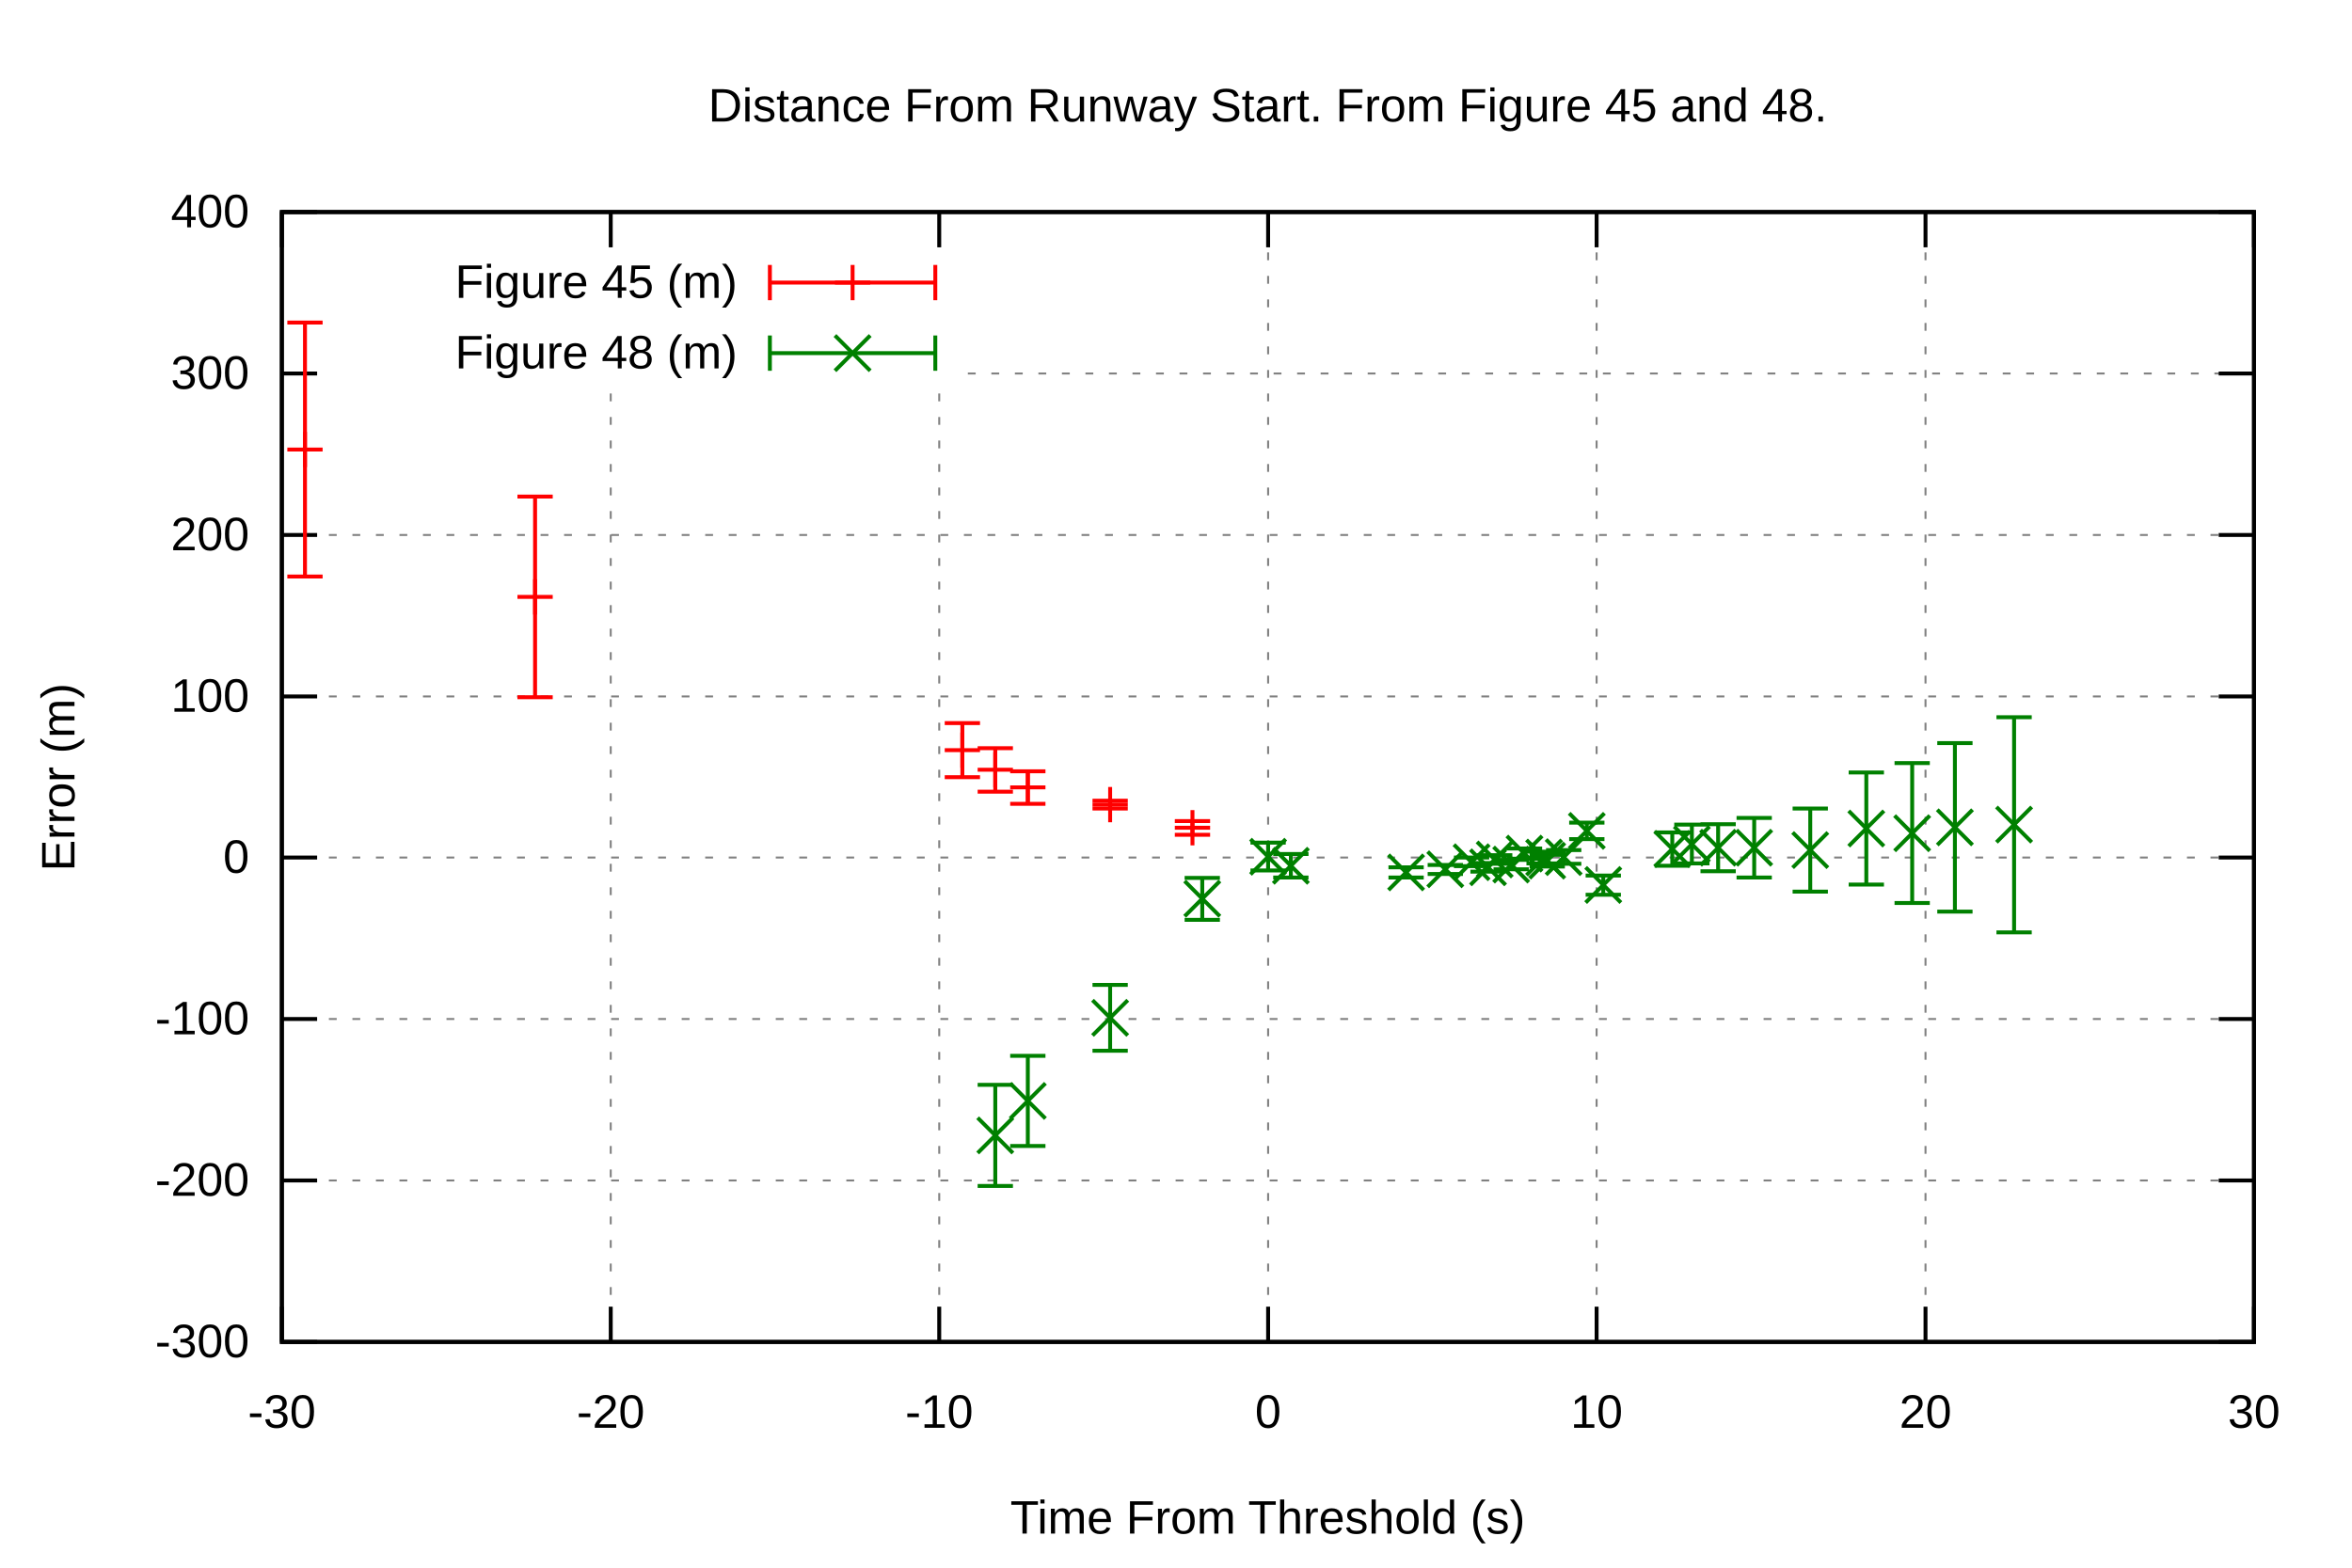
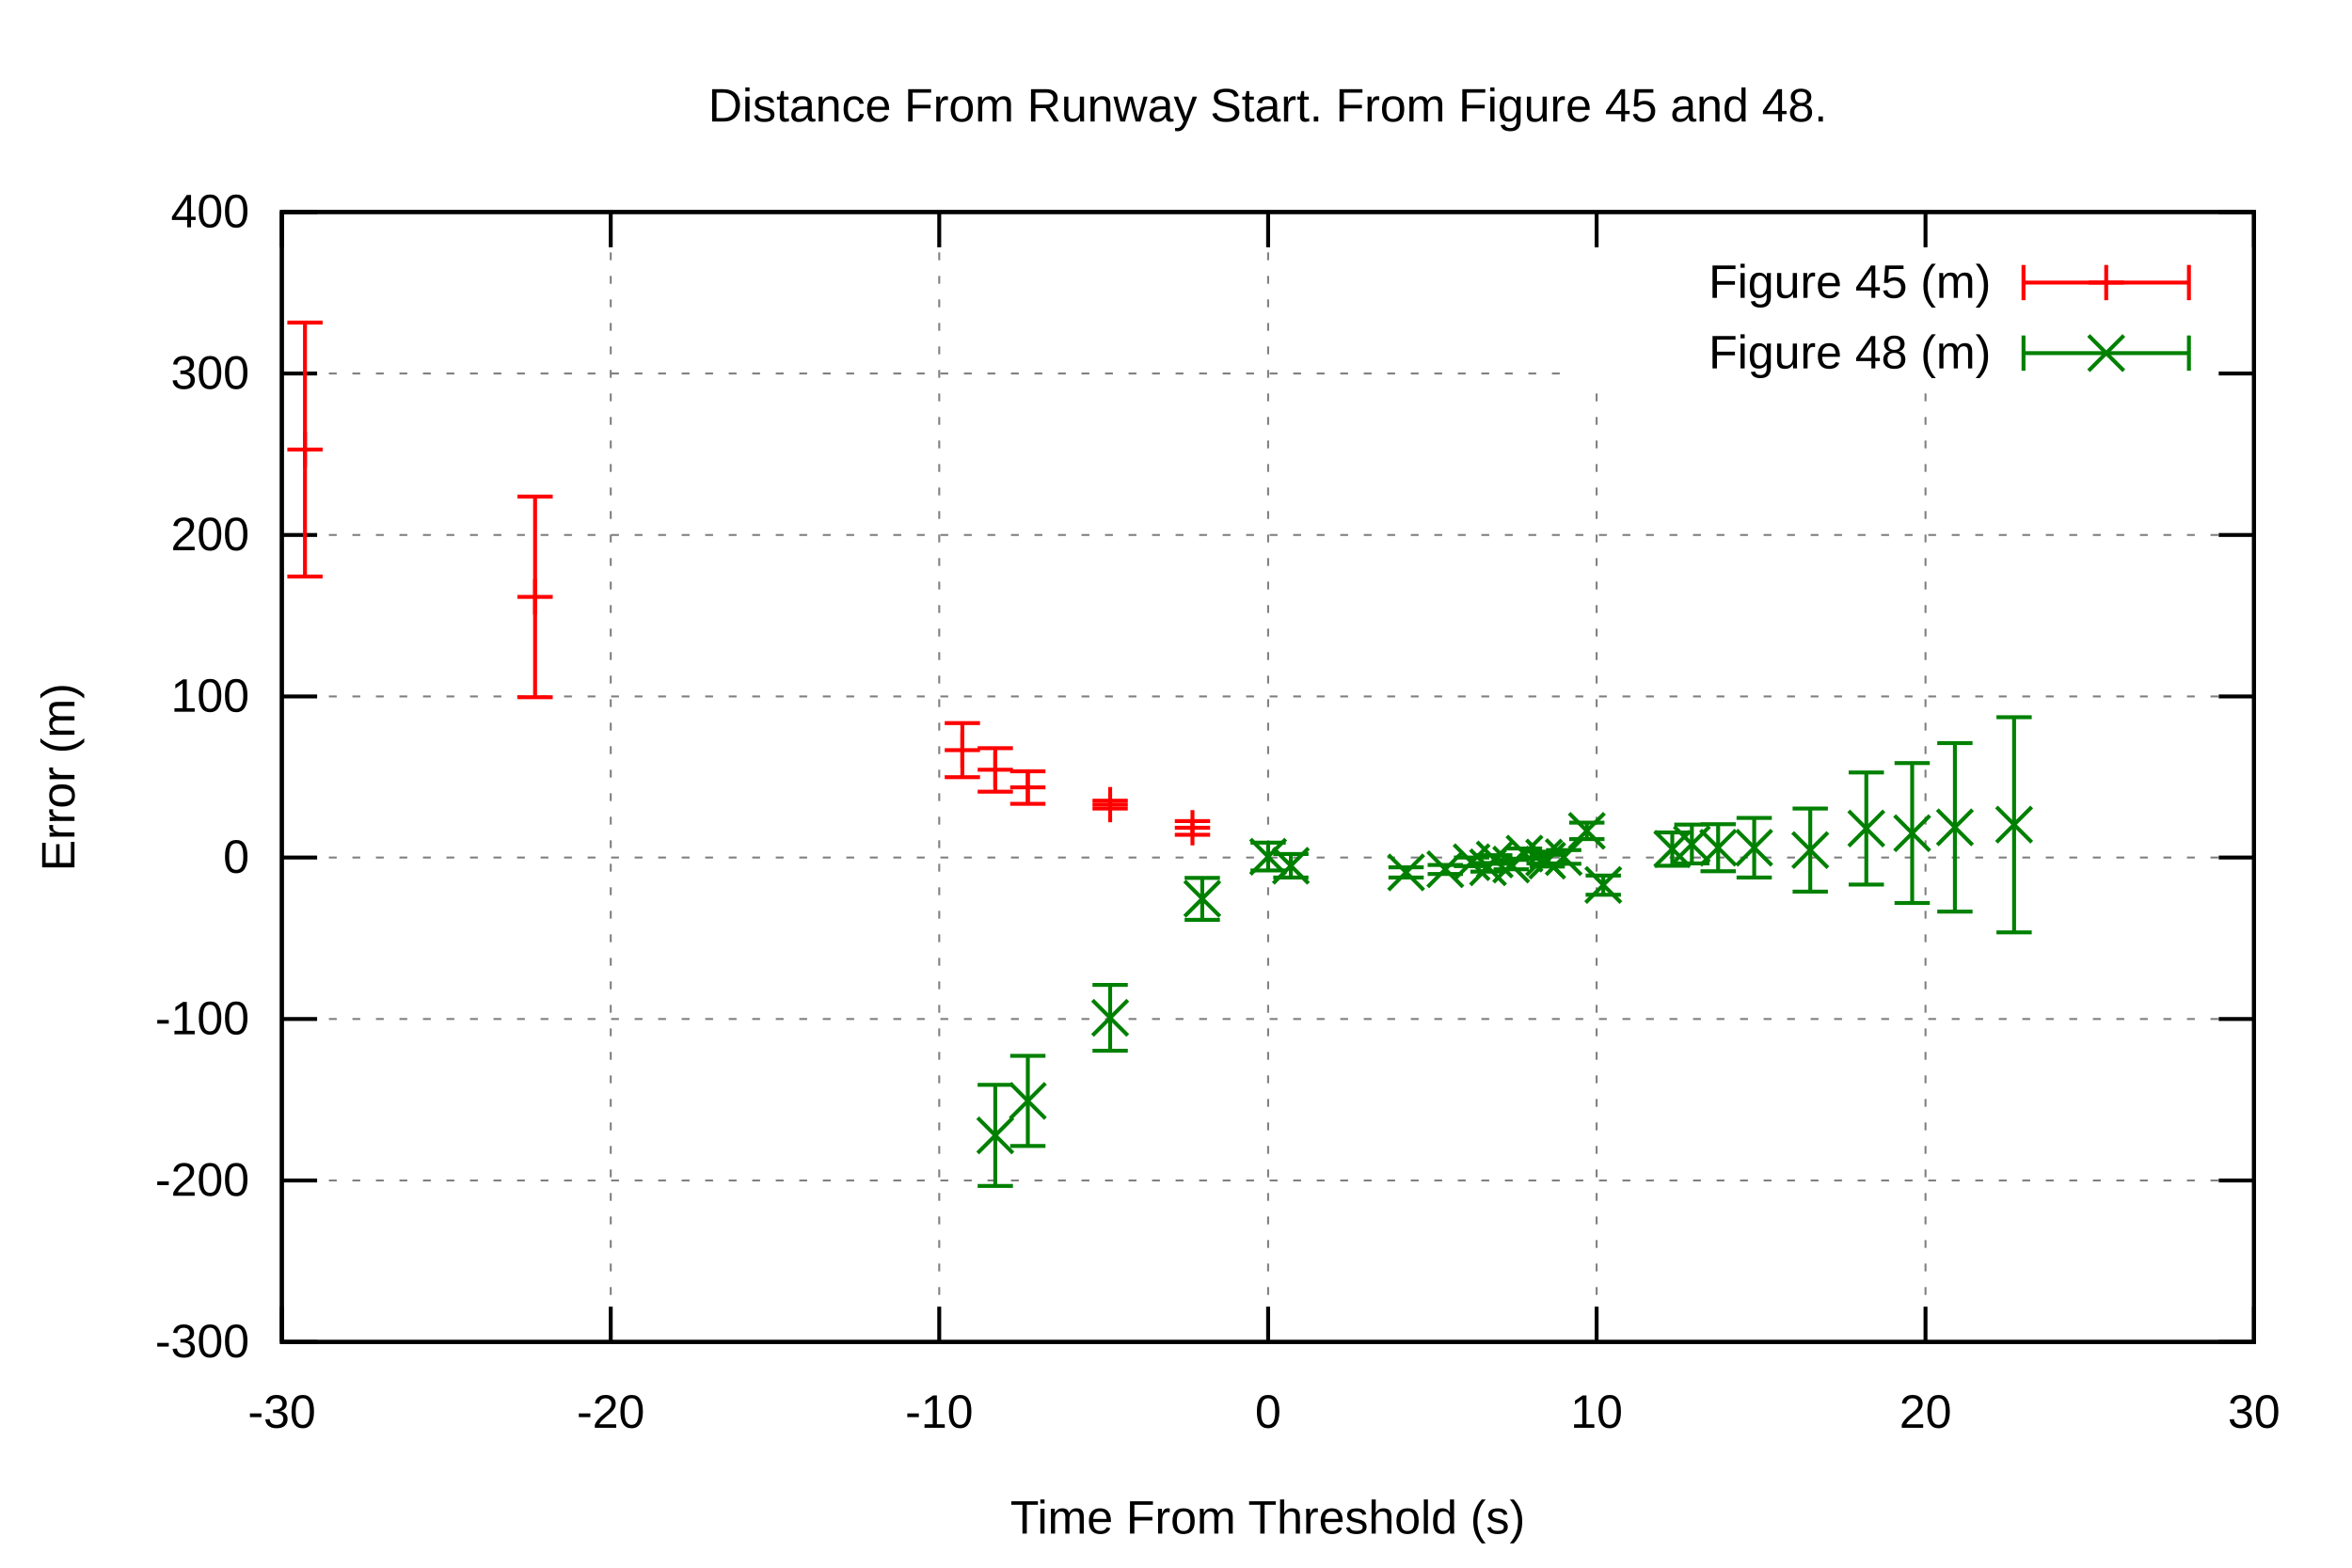
<svg xmlns="http://www.w3.org/2000/svg" xmlns:xlink="http://www.w3.org/1999/xlink" width="600" height="400" viewBox="0 0 600 400">
  <g id="gnuplot_canvas">
    <rect x="0" y="0" width="600" height="400" fill="none" />
    <defs>
      <circle id="gpDot" r="0.5" stroke-width="0.5" stroke="currentColor" />
      <path id="gpPt0" stroke-width="0.222" stroke="currentColor" d="M-1,0 h2 M0,-1 v2" />
      <path id="gpPt1" stroke-width="0.222" stroke="currentColor" d="M-1,-1 L1,1 M1,-1 L-1,1" />
      <path id="gpPt2" stroke-width="0.222" stroke="currentColor" d="M-1,0 L1,0 M0,-1 L0,1 M-1,-1 L1,1 M-1,1 L1,-1" />
      <rect id="gpPt3" stroke-width="0.222" stroke="currentColor" x="-1" y="-1" width="2" height="2" />
      <rect id="gpPt4" stroke-width="0.222" stroke="currentColor" fill="currentColor" x="-1" y="-1" width="2" height="2" />
      <circle id="gpPt5" stroke-width="0.222" stroke="currentColor" cx="0" cy="0" r="1" />
      <use xlink:href="#gpPt5" id="gpPt6" fill="currentColor" stroke="none" />
      <path id="gpPt7" stroke-width="0.222" stroke="currentColor" d="M0,-1.33 L-1.33,0.67 L1.33,0.67 z" />
      <use xlink:href="#gpPt7" id="gpPt8" fill="currentColor" stroke="none" />
      <use xlink:href="#gpPt7" id="gpPt9" stroke="currentColor" transform="rotate(180)" />
      <use xlink:href="#gpPt9" id="gpPt10" fill="currentColor" stroke="none" />
      <use xlink:href="#gpPt3" id="gpPt11" stroke="currentColor" transform="rotate(45)" />
      <use xlink:href="#gpPt11" id="gpPt12" fill="currentColor" stroke="none" />
      <path id="gpPt13" stroke-width="0.222" stroke="currentColor" d="M0,1.330 L1.265,0.411 L0.782,-1.067 L-0.782,-1.076 L-1.265,0.411 z" />
      <use xlink:href="#gpPt13" id="gpPt14" fill="currentColor" stroke="none" />
      <filter id="textbox" filterUnits="objectBoundingBox" x="0" y="0" height="1" width="1">
        <feFlood flood-color="white" flood-opacity="1" result="bgnd" />
        <feComposite in="SourceGraphic" in2="bgnd" operator="atop" />
      </filter>
      <filter id="greybox" filterUnits="objectBoundingBox" x="0" y="0" height="1" width="1">
        <feFlood flood-color="lightgrey" flood-opacity="1" result="grey" />
        <feComposite in="SourceGraphic" in2="grey" operator="atop" />
      </filter>
    </defs>
    <g fill="none" color="white" stroke="currentColor" stroke-width="1.00" stroke-linecap="butt" stroke-linejoin="miter">
</g>
    <g fill="none" color="black" stroke="currentColor" stroke-width="1.00" stroke-linecap="butt" stroke-linejoin="miter">
</g>
    <g fill="none" color="black" stroke="black" stroke-width="0.50" stroke-linecap="butt" stroke-linejoin="miter">
</g>
    <g fill="none" color="gray" stroke="currentColor" stroke-width="0.50" stroke-linecap="butt" stroke-linejoin="miter">
      <path stroke="gray" stroke-dasharray="2,4" class="gridline" d="M71.9,342.4 L575.0,342.4  " />
    </g>
    <g fill="none" color="gray" stroke="gray" stroke-width="1.00" stroke-linecap="butt" stroke-linejoin="miter">
</g>
    <g fill="none" color="black" stroke="currentColor" stroke-width="1.00" stroke-linecap="butt" stroke-linejoin="miter">
      <path stroke="black" d="M71.9,342.4 L80.9,342.4 M575.0,342.4 L566.0,342.4  " />
      <g transform="translate(63.6,346.3)" stroke="none" fill="black" font-family="Arial" font-size="12.00" text-anchor="end">
        <text>
          <tspan font-family="Arial">-300</tspan>
        </text>
      </g>
    </g>
    <g fill="none" color="black" stroke="currentColor" stroke-width="1.00" stroke-linecap="butt" stroke-linejoin="miter">
</g>
    <g fill="none" color="black" stroke="black" stroke-width="0.50" stroke-linecap="butt" stroke-linejoin="miter">
</g>
    <g fill="none" color="gray" stroke="currentColor" stroke-width="0.50" stroke-linecap="butt" stroke-linejoin="miter">
      <path stroke="gray" stroke-dasharray="2,4" class="gridline" d="M71.9,301.2 L575.0,301.2  " />
    </g>
    <g fill="none" color="gray" stroke="gray" stroke-width="1.00" stroke-linecap="butt" stroke-linejoin="miter">
</g>
    <g fill="none" color="black" stroke="currentColor" stroke-width="1.00" stroke-linecap="butt" stroke-linejoin="miter">
      <path stroke="black" d="M71.9,301.2 L80.9,301.2 M575.0,301.2 L566.0,301.2  " />
      <g transform="translate(63.6,305.1)" stroke="none" fill="black" font-family="Arial" font-size="12.00" text-anchor="end">
        <text>
          <tspan font-family="Arial">-200</tspan>
        </text>
      </g>
    </g>
    <g fill="none" color="black" stroke="currentColor" stroke-width="1.00" stroke-linecap="butt" stroke-linejoin="miter">
</g>
    <g fill="none" color="black" stroke="black" stroke-width="0.50" stroke-linecap="butt" stroke-linejoin="miter">
</g>
    <g fill="none" color="gray" stroke="currentColor" stroke-width="0.50" stroke-linecap="butt" stroke-linejoin="miter">
      <path stroke="gray" stroke-dasharray="2,4" class="gridline" d="M71.9,260.0 L575.0,260.0  " />
    </g>
    <g fill="none" color="gray" stroke="gray" stroke-width="1.00" stroke-linecap="butt" stroke-linejoin="miter">
</g>
    <g fill="none" color="black" stroke="currentColor" stroke-width="1.00" stroke-linecap="butt" stroke-linejoin="miter">
      <path stroke="black" d="M71.9,260.0 L80.9,260.0 M575.0,260.0 L566.0,260.0  " />
      <g transform="translate(63.6,263.9)" stroke="none" fill="black" font-family="Arial" font-size="12.00" text-anchor="end">
        <text>
          <tspan font-family="Arial">-100</tspan>
        </text>
      </g>
    </g>
    <g fill="none" color="black" stroke="currentColor" stroke-width="1.00" stroke-linecap="butt" stroke-linejoin="miter">
</g>
    <g fill="none" color="black" stroke="black" stroke-width="0.50" stroke-linecap="butt" stroke-linejoin="miter">
</g>
    <g fill="none" color="gray" stroke="currentColor" stroke-width="0.50" stroke-linecap="butt" stroke-linejoin="miter">
      <path stroke="gray" stroke-dasharray="2,4" class="gridline" d="M71.9,218.8 L575.0,218.8  " />
    </g>
    <g fill="none" color="gray" stroke="gray" stroke-width="1.00" stroke-linecap="butt" stroke-linejoin="miter">
</g>
    <g fill="none" color="black" stroke="currentColor" stroke-width="1.00" stroke-linecap="butt" stroke-linejoin="miter">
      <path stroke="black" d="M71.9,218.8 L80.9,218.8 M575.0,218.8 L566.0,218.8  " />
      <g transform="translate(63.6,222.7)" stroke="none" fill="black" font-family="Arial" font-size="12.00" text-anchor="end">
        <text>
          <tspan font-family="Arial"> 0</tspan>
        </text>
      </g>
    </g>
    <g fill="none" color="black" stroke="currentColor" stroke-width="1.00" stroke-linecap="butt" stroke-linejoin="miter">
</g>
    <g fill="none" color="black" stroke="black" stroke-width="0.50" stroke-linecap="butt" stroke-linejoin="miter">
</g>
    <g fill="none" color="gray" stroke="currentColor" stroke-width="0.50" stroke-linecap="butt" stroke-linejoin="miter">
      <path stroke="gray" stroke-dasharray="2,4" class="gridline" d="M71.9,177.7 L575.0,177.7  " />
    </g>
    <g fill="none" color="gray" stroke="gray" stroke-width="1.00" stroke-linecap="butt" stroke-linejoin="miter">
</g>
    <g fill="none" color="black" stroke="currentColor" stroke-width="1.00" stroke-linecap="butt" stroke-linejoin="miter">
      <path stroke="black" d="M71.9,177.7 L80.9,177.7 M575.0,177.7 L566.0,177.7  " />
      <g transform="translate(63.6,181.6)" stroke="none" fill="black" font-family="Arial" font-size="12.00" text-anchor="end">
        <text>
          <tspan font-family="Arial"> 100</tspan>
        </text>
      </g>
    </g>
    <g fill="none" color="black" stroke="currentColor" stroke-width="1.00" stroke-linecap="butt" stroke-linejoin="miter">
</g>
    <g fill="none" color="black" stroke="black" stroke-width="0.50" stroke-linecap="butt" stroke-linejoin="miter">
</g>
    <g fill="none" color="gray" stroke="currentColor" stroke-width="0.50" stroke-linecap="butt" stroke-linejoin="miter">
      <path stroke="gray" stroke-dasharray="2,4" class="gridline" d="M71.9,136.5 L575.0,136.5  " />
    </g>
    <g fill="none" color="gray" stroke="gray" stroke-width="1.00" stroke-linecap="butt" stroke-linejoin="miter">
</g>
    <g fill="none" color="black" stroke="currentColor" stroke-width="1.00" stroke-linecap="butt" stroke-linejoin="miter">
      <path stroke="black" d="M71.9,136.5 L80.9,136.5 M575.0,136.5 L566.0,136.5  " />
      <g transform="translate(63.6,140.4)" stroke="none" fill="black" font-family="Arial" font-size="12.00" text-anchor="end">
        <text>
          <tspan font-family="Arial"> 200</tspan>
        </text>
      </g>
    </g>
    <g fill="none" color="black" stroke="currentColor" stroke-width="1.00" stroke-linecap="butt" stroke-linejoin="miter">
</g>
    <g fill="none" color="black" stroke="black" stroke-width="0.50" stroke-linecap="butt" stroke-linejoin="miter">
</g>
    <g fill="none" color="gray" stroke="currentColor" stroke-width="0.50" stroke-linecap="butt" stroke-linejoin="miter">
-       <path stroke="gray" stroke-dasharray="2,4" class="gridline" d="M71.9,95.3 L80.2,95.3 M246.9,95.3 L575.0,95.3  " />
+       <path stroke="gray" stroke-dasharray="2,4" class="gridline" d="M71.9,95.3 L400.0,95.3 M566.7,95.3 L575.0,95.3  " />
    </g>
    <g fill="none" color="gray" stroke="gray" stroke-width="1.00" stroke-linecap="butt" stroke-linejoin="miter">
</g>
    <g fill="none" color="black" stroke="currentColor" stroke-width="1.00" stroke-linecap="butt" stroke-linejoin="miter">
      <path stroke="black" d="M71.9,95.3 L80.9,95.3 M575.0,95.3 L566.0,95.3  " />
      <g transform="translate(63.6,99.2)" stroke="none" fill="black" font-family="Arial" font-size="12.00" text-anchor="end">
        <text>
          <tspan font-family="Arial"> 300</tspan>
        </text>
      </g>
    </g>
    <g fill="none" color="black" stroke="currentColor" stroke-width="1.00" stroke-linecap="butt" stroke-linejoin="miter">
</g>
    <g fill="none" color="black" stroke="black" stroke-width="0.50" stroke-linecap="butt" stroke-linejoin="miter">
</g>
    <g fill="none" color="gray" stroke="currentColor" stroke-width="0.50" stroke-linecap="butt" stroke-linejoin="miter">
      <path stroke="gray" stroke-dasharray="2,4" class="gridline" d="M71.9,54.1 L575.0,54.1  " />
    </g>
    <g fill="none" color="gray" stroke="gray" stroke-width="1.00" stroke-linecap="butt" stroke-linejoin="miter">
</g>
    <g fill="none" color="black" stroke="currentColor" stroke-width="1.00" stroke-linecap="butt" stroke-linejoin="miter">
      <path stroke="black" d="M71.9,54.1 L80.9,54.1 M575.0,54.1 L566.0,54.1  " />
      <g transform="translate(63.6,58.0)" stroke="none" fill="black" font-family="Arial" font-size="12.00" text-anchor="end">
        <text>
          <tspan font-family="Arial"> 400</tspan>
        </text>
      </g>
    </g>
    <g fill="none" color="black" stroke="currentColor" stroke-width="1.00" stroke-linecap="butt" stroke-linejoin="miter">
</g>
    <g fill="none" color="black" stroke="black" stroke-width="0.50" stroke-linecap="butt" stroke-linejoin="miter">
</g>
    <g fill="none" color="gray" stroke="currentColor" stroke-width="0.50" stroke-linecap="butt" stroke-linejoin="miter">
      <path stroke="gray" stroke-dasharray="2,4" class="gridline" d="M71.9,342.4 L71.9,54.1  " />
    </g>
    <g fill="none" color="gray" stroke="gray" stroke-width="1.00" stroke-linecap="butt" stroke-linejoin="miter">
</g>
    <g fill="none" color="black" stroke="currentColor" stroke-width="1.00" stroke-linecap="butt" stroke-linejoin="miter">
      <path stroke="black" d="M71.9,342.4 L71.9,333.4 M71.9,54.1 L71.9,63.1  " />
      <g transform="translate(71.9,364.3)" stroke="none" fill="black" font-family="Arial" font-size="12.00" text-anchor="middle">
        <text>
          <tspan font-family="Arial">-30</tspan>
        </text>
      </g>
    </g>
    <g fill="none" color="black" stroke="currentColor" stroke-width="1.00" stroke-linecap="butt" stroke-linejoin="miter">
</g>
    <g fill="none" color="black" stroke="black" stroke-width="0.50" stroke-linecap="butt" stroke-linejoin="miter">
</g>
    <g fill="none" color="gray" stroke="currentColor" stroke-width="0.50" stroke-linecap="butt" stroke-linejoin="miter">
-       <path stroke="gray" stroke-dasharray="2,4" class="gridline" d="M155.8,342.4 L155.8,99.1 M155.8,63.1 L155.8,54.1  " />
+       <path stroke="gray" stroke-dasharray="2,4" class="gridline" d="M155.8,342.4 L155.8,54.1  " />
    </g>
    <g fill="none" color="gray" stroke="gray" stroke-width="1.00" stroke-linecap="butt" stroke-linejoin="miter">
</g>
    <g fill="none" color="black" stroke="currentColor" stroke-width="1.00" stroke-linecap="butt" stroke-linejoin="miter">
      <path stroke="black" d="M155.8,342.4 L155.8,333.4 M155.8,54.1 L155.8,63.1  " />
      <g transform="translate(155.8,364.3)" stroke="none" fill="black" font-family="Arial" font-size="12.00" text-anchor="middle">
        <text>
          <tspan font-family="Arial">-20</tspan>
        </text>
      </g>
    </g>
    <g fill="none" color="black" stroke="currentColor" stroke-width="1.00" stroke-linecap="butt" stroke-linejoin="miter">
</g>
    <g fill="none" color="black" stroke="black" stroke-width="0.50" stroke-linecap="butt" stroke-linejoin="miter">
</g>
    <g fill="none" color="gray" stroke="currentColor" stroke-width="0.50" stroke-linecap="butt" stroke-linejoin="miter">
-       <path stroke="gray" stroke-dasharray="2,4" class="gridline" d="M239.6,342.4 L239.6,99.1 M239.6,63.1 L239.6,54.1  " />
+       <path stroke="gray" stroke-dasharray="2,4" class="gridline" d="M239.6,342.4 L239.6,54.1  " />
    </g>
    <g fill="none" color="gray" stroke="gray" stroke-width="1.00" stroke-linecap="butt" stroke-linejoin="miter">
</g>
    <g fill="none" color="black" stroke="currentColor" stroke-width="1.00" stroke-linecap="butt" stroke-linejoin="miter">
      <path stroke="black" d="M239.6,342.4 L239.6,333.4 M239.6,54.1 L239.6,63.1  " />
      <g transform="translate(239.6,364.3)" stroke="none" fill="black" font-family="Arial" font-size="12.00" text-anchor="middle">
        <text>
          <tspan font-family="Arial">-10</tspan>
        </text>
      </g>
    </g>
    <g fill="none" color="black" stroke="currentColor" stroke-width="1.00" stroke-linecap="butt" stroke-linejoin="miter">
</g>
    <g fill="none" color="black" stroke="black" stroke-width="0.50" stroke-linecap="butt" stroke-linejoin="miter">
</g>
    <g fill="none" color="gray" stroke="currentColor" stroke-width="0.50" stroke-linecap="butt" stroke-linejoin="miter">
      <path stroke="gray" stroke-dasharray="2,4" class="gridline" d="M323.5,342.4 L323.5,54.1  " />
    </g>
    <g fill="none" color="gray" stroke="gray" stroke-width="1.00" stroke-linecap="butt" stroke-linejoin="miter">
</g>
    <g fill="none" color="black" stroke="currentColor" stroke-width="1.00" stroke-linecap="butt" stroke-linejoin="miter">
      <path stroke="black" d="M323.5,342.4 L323.5,333.4 M323.5,54.1 L323.5,63.1  " />
      <g transform="translate(323.5,364.3)" stroke="none" fill="black" font-family="Arial" font-size="12.00" text-anchor="middle">
        <text>
          <tspan font-family="Arial"> 0</tspan>
        </text>
      </g>
    </g>
    <g fill="none" color="black" stroke="currentColor" stroke-width="1.00" stroke-linecap="butt" stroke-linejoin="miter">
</g>
    <g fill="none" color="black" stroke="black" stroke-width="0.50" stroke-linecap="butt" stroke-linejoin="miter">
</g>
    <g fill="none" color="gray" stroke="currentColor" stroke-width="0.50" stroke-linecap="butt" stroke-linejoin="miter">
-       <path stroke="gray" stroke-dasharray="2,4" class="gridline" d="M407.3,342.4 L407.3,54.1  " />
+       <path stroke="gray" stroke-dasharray="2,4" class="gridline" d="M407.3,342.4 L407.3,99.1 M407.3,63.1 L407.3,54.1  " />
    </g>
    <g fill="none" color="gray" stroke="gray" stroke-width="1.00" stroke-linecap="butt" stroke-linejoin="miter">
</g>
    <g fill="none" color="black" stroke="currentColor" stroke-width="1.00" stroke-linecap="butt" stroke-linejoin="miter">
      <path stroke="black" d="M407.3,342.4 L407.3,333.4 M407.3,54.1 L407.3,63.1  " />
      <g transform="translate(407.3,364.3)" stroke="none" fill="black" font-family="Arial" font-size="12.00" text-anchor="middle">
        <text>
          <tspan font-family="Arial"> 10</tspan>
        </text>
      </g>
    </g>
    <g fill="none" color="black" stroke="currentColor" stroke-width="1.00" stroke-linecap="butt" stroke-linejoin="miter">
</g>
    <g fill="none" color="black" stroke="black" stroke-width="0.50" stroke-linecap="butt" stroke-linejoin="miter">
</g>
    <g fill="none" color="gray" stroke="currentColor" stroke-width="0.50" stroke-linecap="butt" stroke-linejoin="miter">
-       <path stroke="gray" stroke-dasharray="2,4" class="gridline" d="M491.2,342.4 L491.2,54.1  " />
+       <path stroke="gray" stroke-dasharray="2,4" class="gridline" d="M491.2,342.4 L491.2,99.1 M491.2,63.1 L491.2,54.1  " />
    </g>
    <g fill="none" color="gray" stroke="gray" stroke-width="1.00" stroke-linecap="butt" stroke-linejoin="miter">
</g>
    <g fill="none" color="black" stroke="currentColor" stroke-width="1.00" stroke-linecap="butt" stroke-linejoin="miter">
      <path stroke="black" d="M491.2,342.4 L491.2,333.4 M491.2,54.1 L491.2,63.1  " />
      <g transform="translate(491.2,364.3)" stroke="none" fill="black" font-family="Arial" font-size="12.00" text-anchor="middle">
        <text>
          <tspan font-family="Arial"> 20</tspan>
        </text>
      </g>
    </g>
    <g fill="none" color="black" stroke="currentColor" stroke-width="1.00" stroke-linecap="butt" stroke-linejoin="miter">
</g>
    <g fill="none" color="black" stroke="black" stroke-width="0.50" stroke-linecap="butt" stroke-linejoin="miter">
</g>
    <g fill="none" color="gray" stroke="currentColor" stroke-width="0.50" stroke-linecap="butt" stroke-linejoin="miter">
      <path stroke="gray" stroke-dasharray="2,4" class="gridline" d="M575.0,342.4 L575.0,54.1  " />
    </g>
    <g fill="none" color="gray" stroke="gray" stroke-width="1.00" stroke-linecap="butt" stroke-linejoin="miter">
</g>
    <g fill="none" color="black" stroke="currentColor" stroke-width="1.00" stroke-linecap="butt" stroke-linejoin="miter">
      <path stroke="black" d="M575.0,342.4 L575.0,333.4 M575.0,54.1 L575.0,63.1  " />
      <g transform="translate(575.0,364.3)" stroke="none" fill="black" font-family="Arial" font-size="12.00" text-anchor="middle">
        <text>
          <tspan font-family="Arial"> 30</tspan>
        </text>
      </g>
    </g>
    <g fill="none" color="black" stroke="currentColor" stroke-width="1.00" stroke-linecap="butt" stroke-linejoin="miter">
</g>
    <g fill="none" color="black" stroke="currentColor" stroke-width="1.00" stroke-linecap="butt" stroke-linejoin="miter">
      <path stroke="black" d="M71.9,54.1 L71.9,342.4 L575.0,342.4 L575.0,54.1 L71.9,54.1 Z  " />
    </g>
    <g fill="none" color="black" stroke="currentColor" stroke-width="1.00" stroke-linecap="butt" stroke-linejoin="miter">
</g>
    <g fill="none" color="black" stroke="currentColor" stroke-width="1.00" stroke-linecap="butt" stroke-linejoin="miter">
      <g transform="translate(19.0,198.3) rotate(270)" stroke="none" fill="black" font-family="Arial" font-size="12.00" text-anchor="middle">
        <text>
          <tspan font-family="Arial">Error (m)</tspan>
        </text>
      </g>
    </g>
    <g fill="none" color="black" stroke="currentColor" stroke-width="1.00" stroke-linecap="butt" stroke-linejoin="miter">
      <g transform="translate(323.4,391.3)" stroke="none" fill="black" font-family="Arial" font-size="12.00" text-anchor="middle">
        <text>
          <tspan font-family="Arial">Time From Threshold (s)</tspan>
        </text>
      </g>
    </g>
    <g fill="none" color="black" stroke="currentColor" stroke-width="1.00" stroke-linecap="butt" stroke-linejoin="miter">
</g>
    <g id="gnuplot_plot_1">
      <g fill="none" color="black" stroke="currentColor" stroke-width="1.00" stroke-linecap="butt" stroke-linejoin="miter">
-         <g transform="translate(188.1,76.0)" stroke="none" fill="black" font-family="Arial" font-size="12.00" text-anchor="end">
+         <g transform="translate(507.9,76.0)" stroke="none" fill="black" font-family="Arial" font-size="12.00" text-anchor="end">
          <text>
            <tspan font-family="Arial">Figure 45 (m)</tspan>
          </text>
        </g>
      </g>
      <g fill="none" color="black" stroke="currentColor" stroke-width="1.00" stroke-linecap="butt" stroke-linejoin="miter">
-         <path stroke="red" d="M196.4,72.1 L238.6,72.1 M196.4,67.6 L196.4,76.6 M238.6,67.6 L238.6,76.6 M77.8,82.3 L77.8,147.1   M73.3,82.3 L82.3,82.3 M73.3,147.1 L82.3,147.1 M136.5,126.7 L136.5,177.9 M132.0,126.7 L141.0,126.7   M132.0,177.9 L141.0,177.9 M245.5,184.5 L245.5,198.3 M241.0,184.5 L250.0,184.5 M241.0,198.3 L250.0,198.3   M253.9,190.9 L253.9,202.0 M249.4,190.9 L258.4,190.9 M249.4,202.0 L258.4,202.0 M262.2,196.8 L262.2,205.1   M257.7,196.8 L266.7,196.8 M257.7,205.1 L266.7,205.1 M283.2,204.3 L283.2,206.3 M278.7,204.3 L287.7,204.3   M278.7,206.3 L287.7,206.3 M304.2,213.0 L304.2,209.5 M299.7,213.0 L308.7,213.0 M299.7,209.5 L308.7,209.5    " />
+         <path stroke="red" d="M516.2,72.1 L558.4,72.1 M516.2,67.6 L516.2,76.6 M558.4,67.6 L558.4,76.6 M77.8,82.3 L77.8,147.1   M73.3,82.3 L82.3,82.3 M73.3,147.1 L82.3,147.1 M136.5,126.7 L136.5,177.9 M132.0,126.7 L141.0,126.7   M132.0,177.9 L141.0,177.9 M245.5,184.5 L245.5,198.3 M241.0,184.5 L250.0,184.5 M241.0,198.3 L250.0,198.3   M253.9,190.9 L253.9,202.0 M249.4,190.9 L258.4,190.9 M249.4,202.0 L258.4,202.0 M262.2,196.8 L262.2,205.1   M257.7,196.8 L266.7,196.8 M257.7,205.1 L266.7,205.1 M283.2,204.3 L283.2,206.3 M278.7,204.3 L287.7,204.3   M278.7,206.3 L287.7,206.3 M304.2,213.0 L304.2,209.5 M299.7,213.0 L308.7,213.0 M299.7,209.5 L308.7,209.5    " />
      </g>
      <g fill="none" color="black" stroke="currentColor" stroke-width="1.00" stroke-linecap="butt" stroke-linejoin="miter">
        <use xlink:href="#gpPt0" transform="translate(77.8,114.7) scale(4.50)" color="red" />
        <use xlink:href="#gpPt0" transform="translate(136.5,152.3) scale(4.50)" color="red" />
        <use xlink:href="#gpPt0" transform="translate(245.5,191.4) scale(4.50)" color="red" />
        <use xlink:href="#gpPt0" transform="translate(253.9,196.4) scale(4.50)" color="red" />
        <use xlink:href="#gpPt0" transform="translate(262.2,200.9) scale(4.50)" color="red" />
        <use xlink:href="#gpPt0" transform="translate(283.2,205.3) scale(4.50)" color="red" />
        <use xlink:href="#gpPt0" transform="translate(304.2,211.2) scale(4.50)" color="red" />
-         <use xlink:href="#gpPt0" transform="translate(217.5,72.1) scale(4.50)" color="red" />
+         <use xlink:href="#gpPt0" transform="translate(537.3,72.1) scale(4.50)" color="red" />
      </g>
    </g>
    <g id="gnuplot_plot_2">
      <g fill="none" color="black" stroke="currentColor" stroke-width="1.00" stroke-linecap="butt" stroke-linejoin="miter">
-         <g transform="translate(188.1,94.0)" stroke="none" fill="black" font-family="Arial" font-size="12.00" text-anchor="end">
+         <g transform="translate(507.9,94.0)" stroke="none" fill="black" font-family="Arial" font-size="12.00" text-anchor="end">
          <text>
            <tspan font-family="Arial">Figure 48 (m)</tspan>
          </text>
        </g>
      </g>
      <g fill="none" color="black" stroke="currentColor" stroke-width="1.00" stroke-linecap="butt" stroke-linejoin="miter">
-         <path stroke="green" d="M196.4,90.1 L238.6,90.1 M196.4,85.6 L196.4,94.6 M238.6,85.6 L238.6,94.6 M253.9,276.8 L253.9,302.6   M249.4,276.8 L258.4,276.8 M249.4,302.6 L258.4,302.6 M262.2,269.4 L262.2,292.4 M257.7,269.4 L266.7,269.4   M257.7,292.4 L266.7,292.4 M283.2,251.3 L283.2,268.1 M278.7,251.3 L287.7,251.3 M278.7,268.1 L287.7,268.1   M306.7,224.0 L306.7,234.7 M302.2,224.0 L311.2,224.0 M302.2,234.7 L311.2,234.7 M323.5,215.0 L323.5,222.1   M319.0,215.0 L328.0,215.0 M319.0,222.1 L328.0,222.1 M329.3,217.9 L329.3,223.9 M324.8,217.9 L333.8,217.9   M324.8,223.9 L333.8,223.9 M358.7,221.3 L358.7,223.9 M354.2,221.3 L363.2,221.3 M354.2,223.9 L363.2,223.9   M368.7,220.7 L368.7,223.0 M364.2,220.7 L373.2,220.7 M364.2,223.0 L373.2,223.0 M375.4,218.8 L375.4,221.0   M370.9,218.8 L379.9,218.8 M370.9,221.0 L379.9,221.0 M379.6,220.2 L379.6,222.4 M375.1,220.2 L384.1,220.2   M375.1,222.4 L384.1,222.4 M381.3,218.2 L381.3,220.4 M376.8,218.2 L385.8,218.2 M376.8,220.4 L385.8,220.4   M385.5,219.4 L385.5,221.8 M381.0,219.4 L390.0,219.4 M381.0,221.8 L390.0,221.8 M388.9,216.5 L388.9,219.1   M384.4,216.5 L393.4,216.5 M384.4,219.1 L393.4,219.1 M393.9,217.3 L393.9,220.3 M389.4,217.3 L398.4,217.3   M389.4,220.3 L398.4,220.3 M394.7,218.1 L394.7,221.1 M390.2,218.1 L399.2,218.1 M390.2,221.1 L399.2,221.1   M398.9,216.9 L398.9,220.4 M394.4,216.9 L403.4,216.9 M394.4,220.4 L403.4,220.4 M404.8,209.9 L404.8,214.1   M400.3,209.9 L409.3,209.9 M400.3,214.1 L409.3,214.1 M409.0,223.4 L409.0,228.3 M404.5,223.4 L413.5,223.4   M404.5,228.3 L413.5,228.3 M426.6,212.4 L426.6,220.9 M422.1,212.4 L431.1,212.4 M422.1,220.9 L431.1,220.9   M431.6,210.4 L431.6,220.3 M427.1,210.4 L436.1,210.4 M427.1,220.3 L436.1,220.3 M438.3,210.3 L438.3,222.3   M433.8,210.3 L442.8,210.3 M433.8,222.3 L442.8,222.3 M447.5,208.7 L447.5,223.9 M443.0,208.7 L452.0,208.7   M443.0,223.9 L452.0,223.9 M461.8,206.3 L461.8,227.5 M457.3,206.3 L466.3,206.3 M457.3,227.5 L466.3,227.5   M476.1,197.1 L476.1,225.7 M471.6,197.1 L480.6,197.1 M471.6,225.7 L480.6,225.7 M487.8,194.7 L487.8,230.4   M483.3,194.7 L492.3,194.7 M483.3,230.4 L492.3,230.4 M498.7,189.6 L498.7,232.6 M494.2,189.6 L503.2,189.6   M494.2,232.6 L503.2,232.6 M513.8,183.0 L513.8,237.9 M509.3,183.0 L518.3,183.0 M509.3,237.9 L518.3,237.9    " />
+         <path stroke="green" d="M516.2,90.1 L558.4,90.1 M516.2,85.6 L516.2,94.6 M558.4,85.6 L558.4,94.6 M253.9,276.8 L253.9,302.6   M249.4,276.8 L258.4,276.8 M249.4,302.6 L258.4,302.6 M262.2,269.4 L262.2,292.4 M257.7,269.4 L266.7,269.4   M257.7,292.4 L266.7,292.4 M283.2,251.3 L283.2,268.1 M278.7,251.3 L287.7,251.3 M278.7,268.1 L287.7,268.1   M306.7,224.0 L306.7,234.7 M302.2,224.0 L311.2,224.0 M302.2,234.7 L311.2,234.7 M323.5,215.0 L323.5,222.1   M319.0,215.0 L328.0,215.0 M319.0,222.1 L328.0,222.1 M329.3,217.9 L329.3,223.9 M324.8,217.9 L333.8,217.9   M324.8,223.9 L333.8,223.9 M358.7,221.3 L358.7,223.9 M354.2,221.3 L363.2,221.3 M354.2,223.9 L363.2,223.9   M368.7,220.7 L368.7,223.0 M364.2,220.7 L373.2,220.7 M364.2,223.0 L373.2,223.0 M375.4,218.8 L375.4,221.0   M370.9,218.8 L379.9,218.8 M370.9,221.0 L379.9,221.0 M379.6,220.2 L379.6,222.4 M375.1,220.2 L384.1,220.2   M375.1,222.4 L384.1,222.4 M381.3,218.2 L381.3,220.4 M376.8,218.2 L385.8,218.2 M376.8,220.4 L385.8,220.4   M385.5,219.4 L385.5,221.8 M381.0,219.4 L390.0,219.4 M381.0,221.8 L390.0,221.8 M388.9,216.5 L388.9,219.1   M384.4,216.5 L393.4,216.5 M384.4,219.1 L393.4,219.1 M393.9,217.3 L393.9,220.3 M389.4,217.3 L398.4,217.3   M389.4,220.3 L398.4,220.3 M394.7,218.1 L394.7,221.1 M390.2,218.1 L399.2,218.1 M390.2,221.1 L399.2,221.1   M398.9,216.9 L398.9,220.4 M394.4,216.9 L403.4,216.9 M394.4,220.4 L403.4,220.4 M404.8,209.9 L404.8,214.1   M400.3,209.9 L409.3,209.9 M400.3,214.1 L409.3,214.1 M409.0,223.4 L409.0,228.3 M404.5,223.4 L413.5,223.4   M404.5,228.3 L413.5,228.3 M426.6,212.4 L426.6,220.9 M422.1,212.4 L431.1,212.4 M422.1,220.9 L431.1,220.9   M431.6,210.4 L431.6,220.3 M427.1,210.4 L436.1,210.4 M427.1,220.3 L436.1,220.3 M438.3,210.3 L438.3,222.3   M433.8,210.3 L442.8,210.3 M433.8,222.3 L442.8,222.3 M447.5,208.7 L447.5,223.9 M443.0,208.7 L452.0,208.7   M443.0,223.9 L452.0,223.9 M461.8,206.3 L461.8,227.5 M457.3,206.3 L466.3,206.3 M457.3,227.5 L466.3,227.5   M476.1,197.1 L476.1,225.7 M471.6,197.1 L480.6,197.1 M471.6,225.7 L480.6,225.7 M487.8,194.7 L487.8,230.4   M483.3,194.7 L492.3,194.7 M483.3,230.4 L492.3,230.4 M498.7,189.6 L498.7,232.6 M494.2,189.6 L503.2,189.6   M494.2,232.6 L503.2,232.6 M513.8,183.0 L513.8,237.9 M509.3,183.0 L518.3,183.0 M509.3,237.9 L518.3,237.9    " />
      </g>
      <g fill="none" color="black" stroke="currentColor" stroke-width="1.00" stroke-linecap="butt" stroke-linejoin="miter">
        <use xlink:href="#gpPt1" transform="translate(253.9,289.7) scale(4.50)" color="green" />
        <use xlink:href="#gpPt1" transform="translate(262.2,280.9) scale(4.50)" color="green" />
        <use xlink:href="#gpPt1" transform="translate(283.2,259.7) scale(4.50)" color="green" />
        <use xlink:href="#gpPt1" transform="translate(306.7,229.3) scale(4.50)" color="green" />
        <use xlink:href="#gpPt1" transform="translate(323.5,218.6) scale(4.50)" color="green" />
        <use xlink:href="#gpPt1" transform="translate(329.3,220.9) scale(4.50)" color="green" />
        <use xlink:href="#gpPt1" transform="translate(358.7,222.6) scale(4.50)" color="green" />
        <use xlink:href="#gpPt1" transform="translate(368.7,221.8) scale(4.50)" color="green" />
        <use xlink:href="#gpPt1" transform="translate(375.4,220.0) scale(4.50)" color="green" />
        <use xlink:href="#gpPt1" transform="translate(379.6,221.3) scale(4.50)" color="green" />
        <use xlink:href="#gpPt1" transform="translate(381.3,219.3) scale(4.50)" color="green" />
        <use xlink:href="#gpPt1" transform="translate(385.5,220.6) scale(4.50)" color="green" />
        <use xlink:href="#gpPt1" transform="translate(388.9,217.8) scale(4.50)" color="green" />
        <use xlink:href="#gpPt1" transform="translate(393.9,218.8) scale(4.50)" color="green" />
        <use xlink:href="#gpPt1" transform="translate(394.7,219.6) scale(4.50)" color="green" />
        <use xlink:href="#gpPt1" transform="translate(398.9,218.7) scale(4.50)" color="green" />
        <use xlink:href="#gpPt1" transform="translate(404.8,212.0) scale(4.50)" color="green" />
        <use xlink:href="#gpPt1" transform="translate(409.0,225.8) scale(4.50)" color="green" />
        <use xlink:href="#gpPt1" transform="translate(426.6,216.6) scale(4.50)" color="green" />
        <use xlink:href="#gpPt1" transform="translate(431.6,215.4) scale(4.50)" color="green" />
        <use xlink:href="#gpPt1" transform="translate(438.3,216.3) scale(4.50)" color="green" />
        <use xlink:href="#gpPt1" transform="translate(447.5,216.3) scale(4.50)" color="green" />
        <use xlink:href="#gpPt1" transform="translate(461.8,216.9) scale(4.50)" color="green" />
        <use xlink:href="#gpPt1" transform="translate(476.1,211.4) scale(4.50)" color="green" />
        <use xlink:href="#gpPt1" transform="translate(487.8,212.6) scale(4.50)" color="green" />
        <use xlink:href="#gpPt1" transform="translate(498.7,211.1) scale(4.50)" color="green" />
        <use xlink:href="#gpPt1" transform="translate(513.8,210.4) scale(4.50)" color="green" />
-         <use xlink:href="#gpPt1" transform="translate(217.5,90.1) scale(4.50)" color="green" />
+         <use xlink:href="#gpPt1" transform="translate(537.3,90.1) scale(4.50)" color="green" />
      </g>
    </g>
    <g fill="none" color="white" stroke="green" stroke-width="2.00" stroke-linecap="butt" stroke-linejoin="miter">
</g>
    <g fill="none" color="black" stroke="currentColor" stroke-width="2.00" stroke-linecap="butt" stroke-linejoin="miter">
</g>
    <g fill="none" color="black" stroke="black" stroke-width="1.00" stroke-linecap="butt" stroke-linejoin="miter">
</g>
    <g fill="none" color="black" stroke="currentColor" stroke-width="1.00" stroke-linecap="butt" stroke-linejoin="miter">
      <path stroke="black" d="M71.9,54.1 L71.9,342.4 L575.0,342.4 L575.0,54.1 L71.9,54.1 Z  " />
    </g>
    <g fill="none" color="black" stroke="currentColor" stroke-width="1.00" stroke-linecap="butt" stroke-linejoin="miter">
      <g transform="translate(323.4,31.0)" stroke="none" fill="black" font-family="Arial" font-size="12.00" text-anchor="middle">
        <text>
          <tspan font-family="Arial">Distance From Runway Start. From Figure 45 and 48.</tspan>
        </text>
      </g>
    </g>
    <g fill="none" color="black" stroke="currentColor" stroke-width="1.00" stroke-linecap="butt" stroke-linejoin="miter">
</g>
  </g>
</svg>
